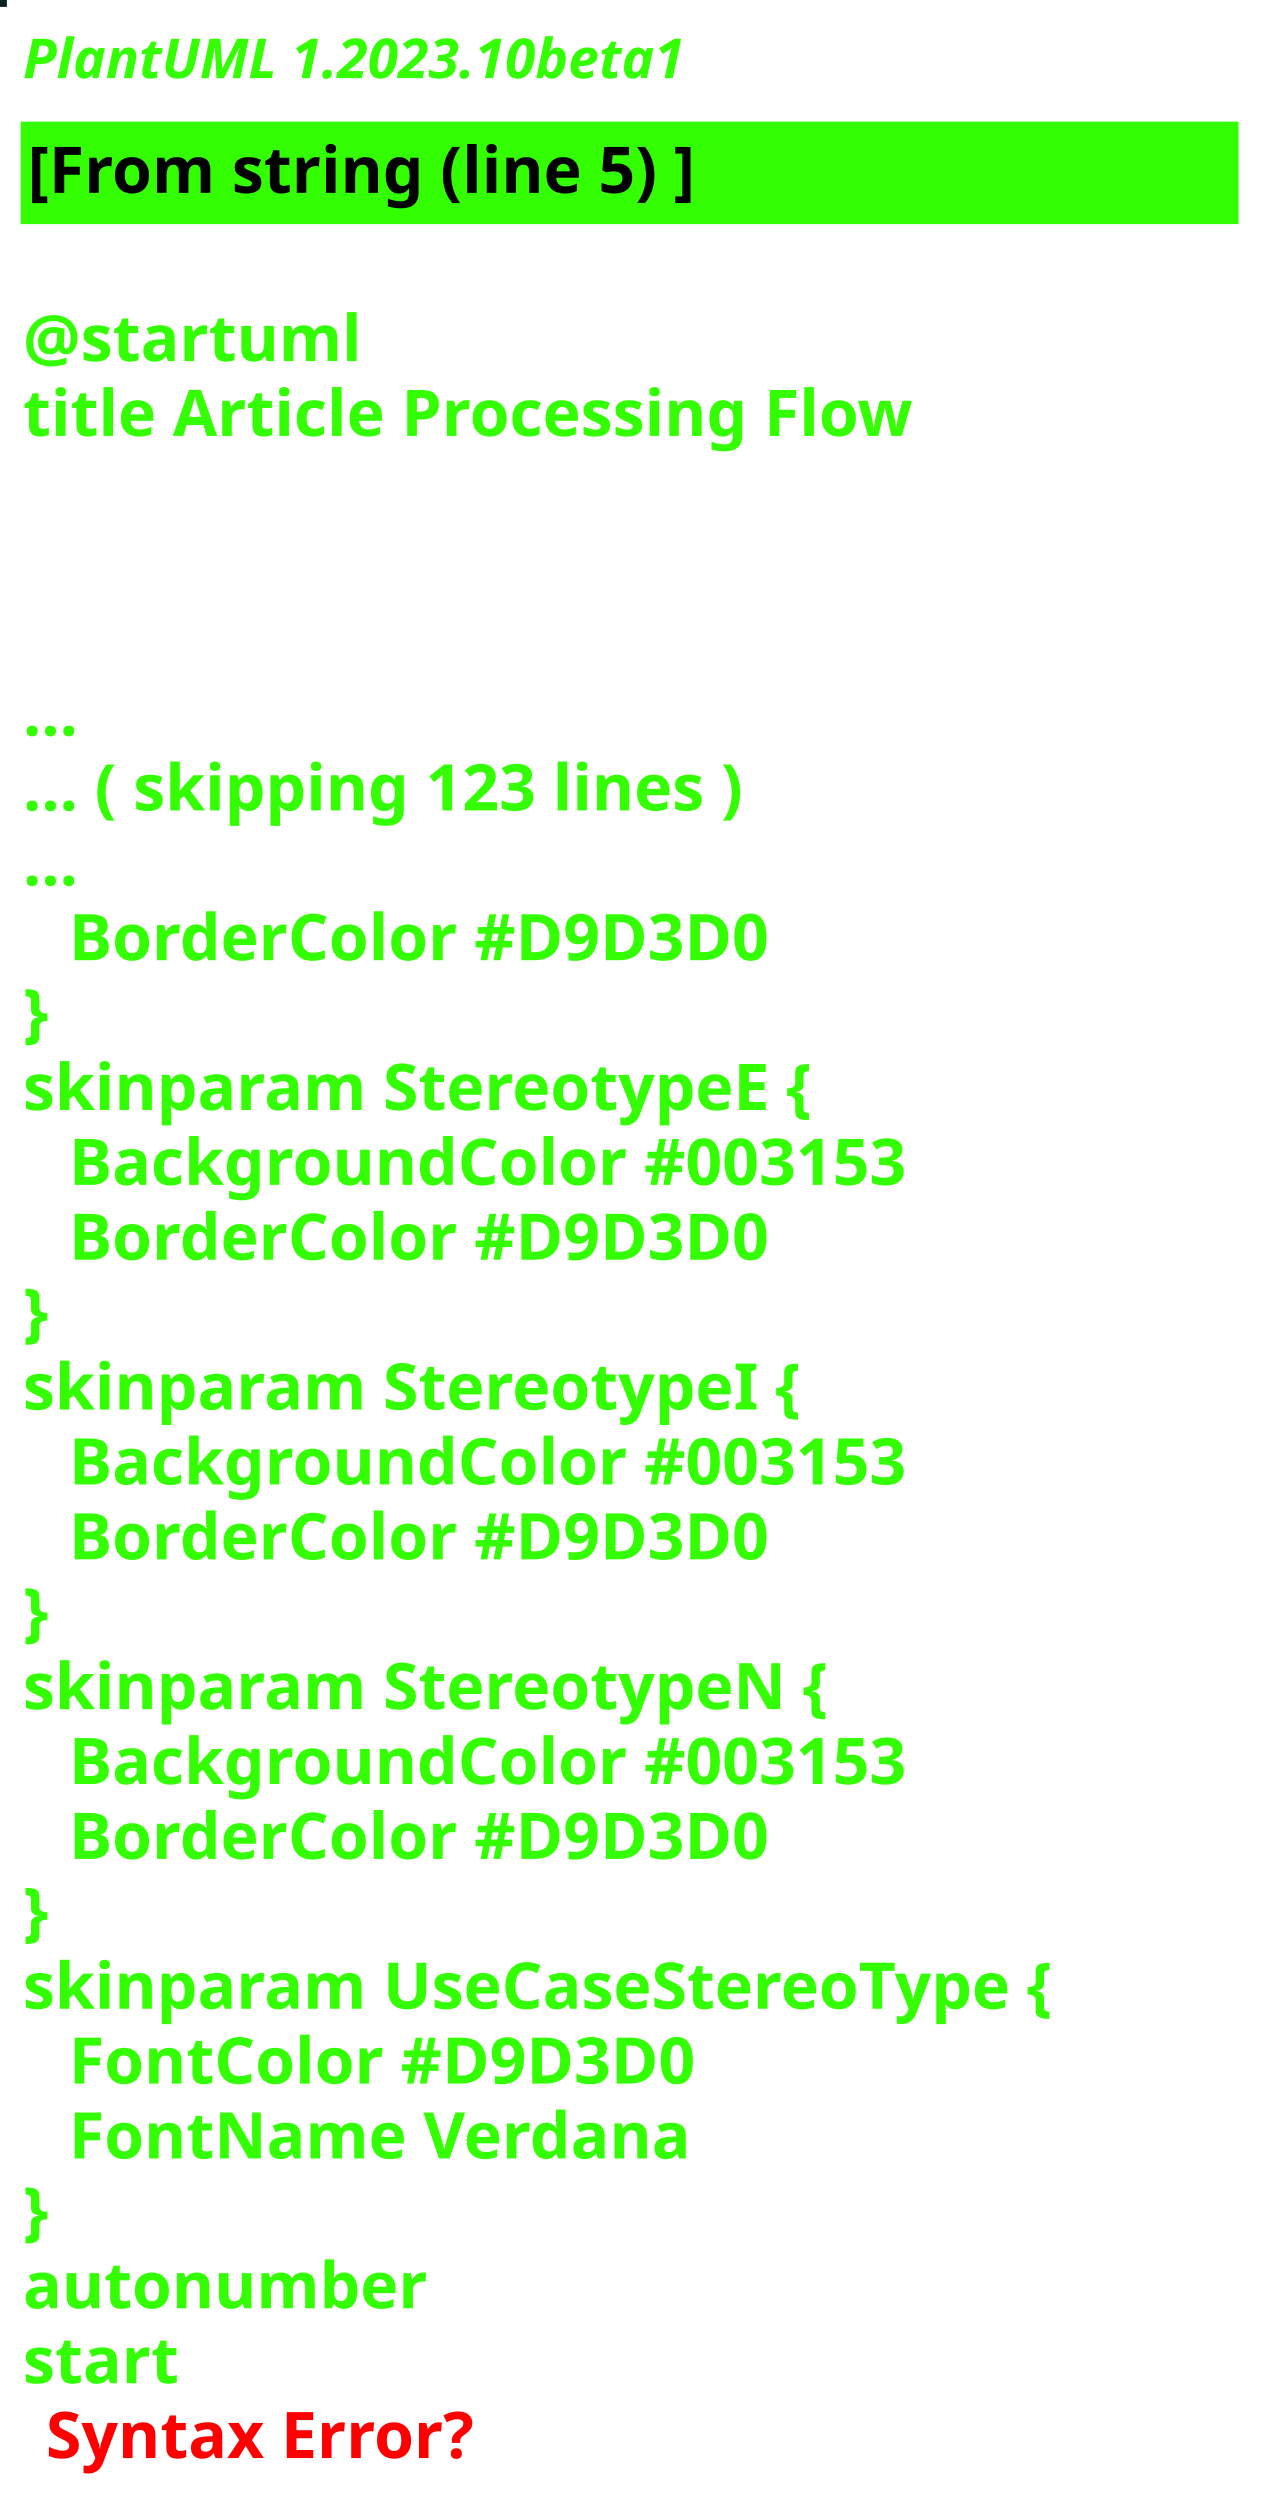
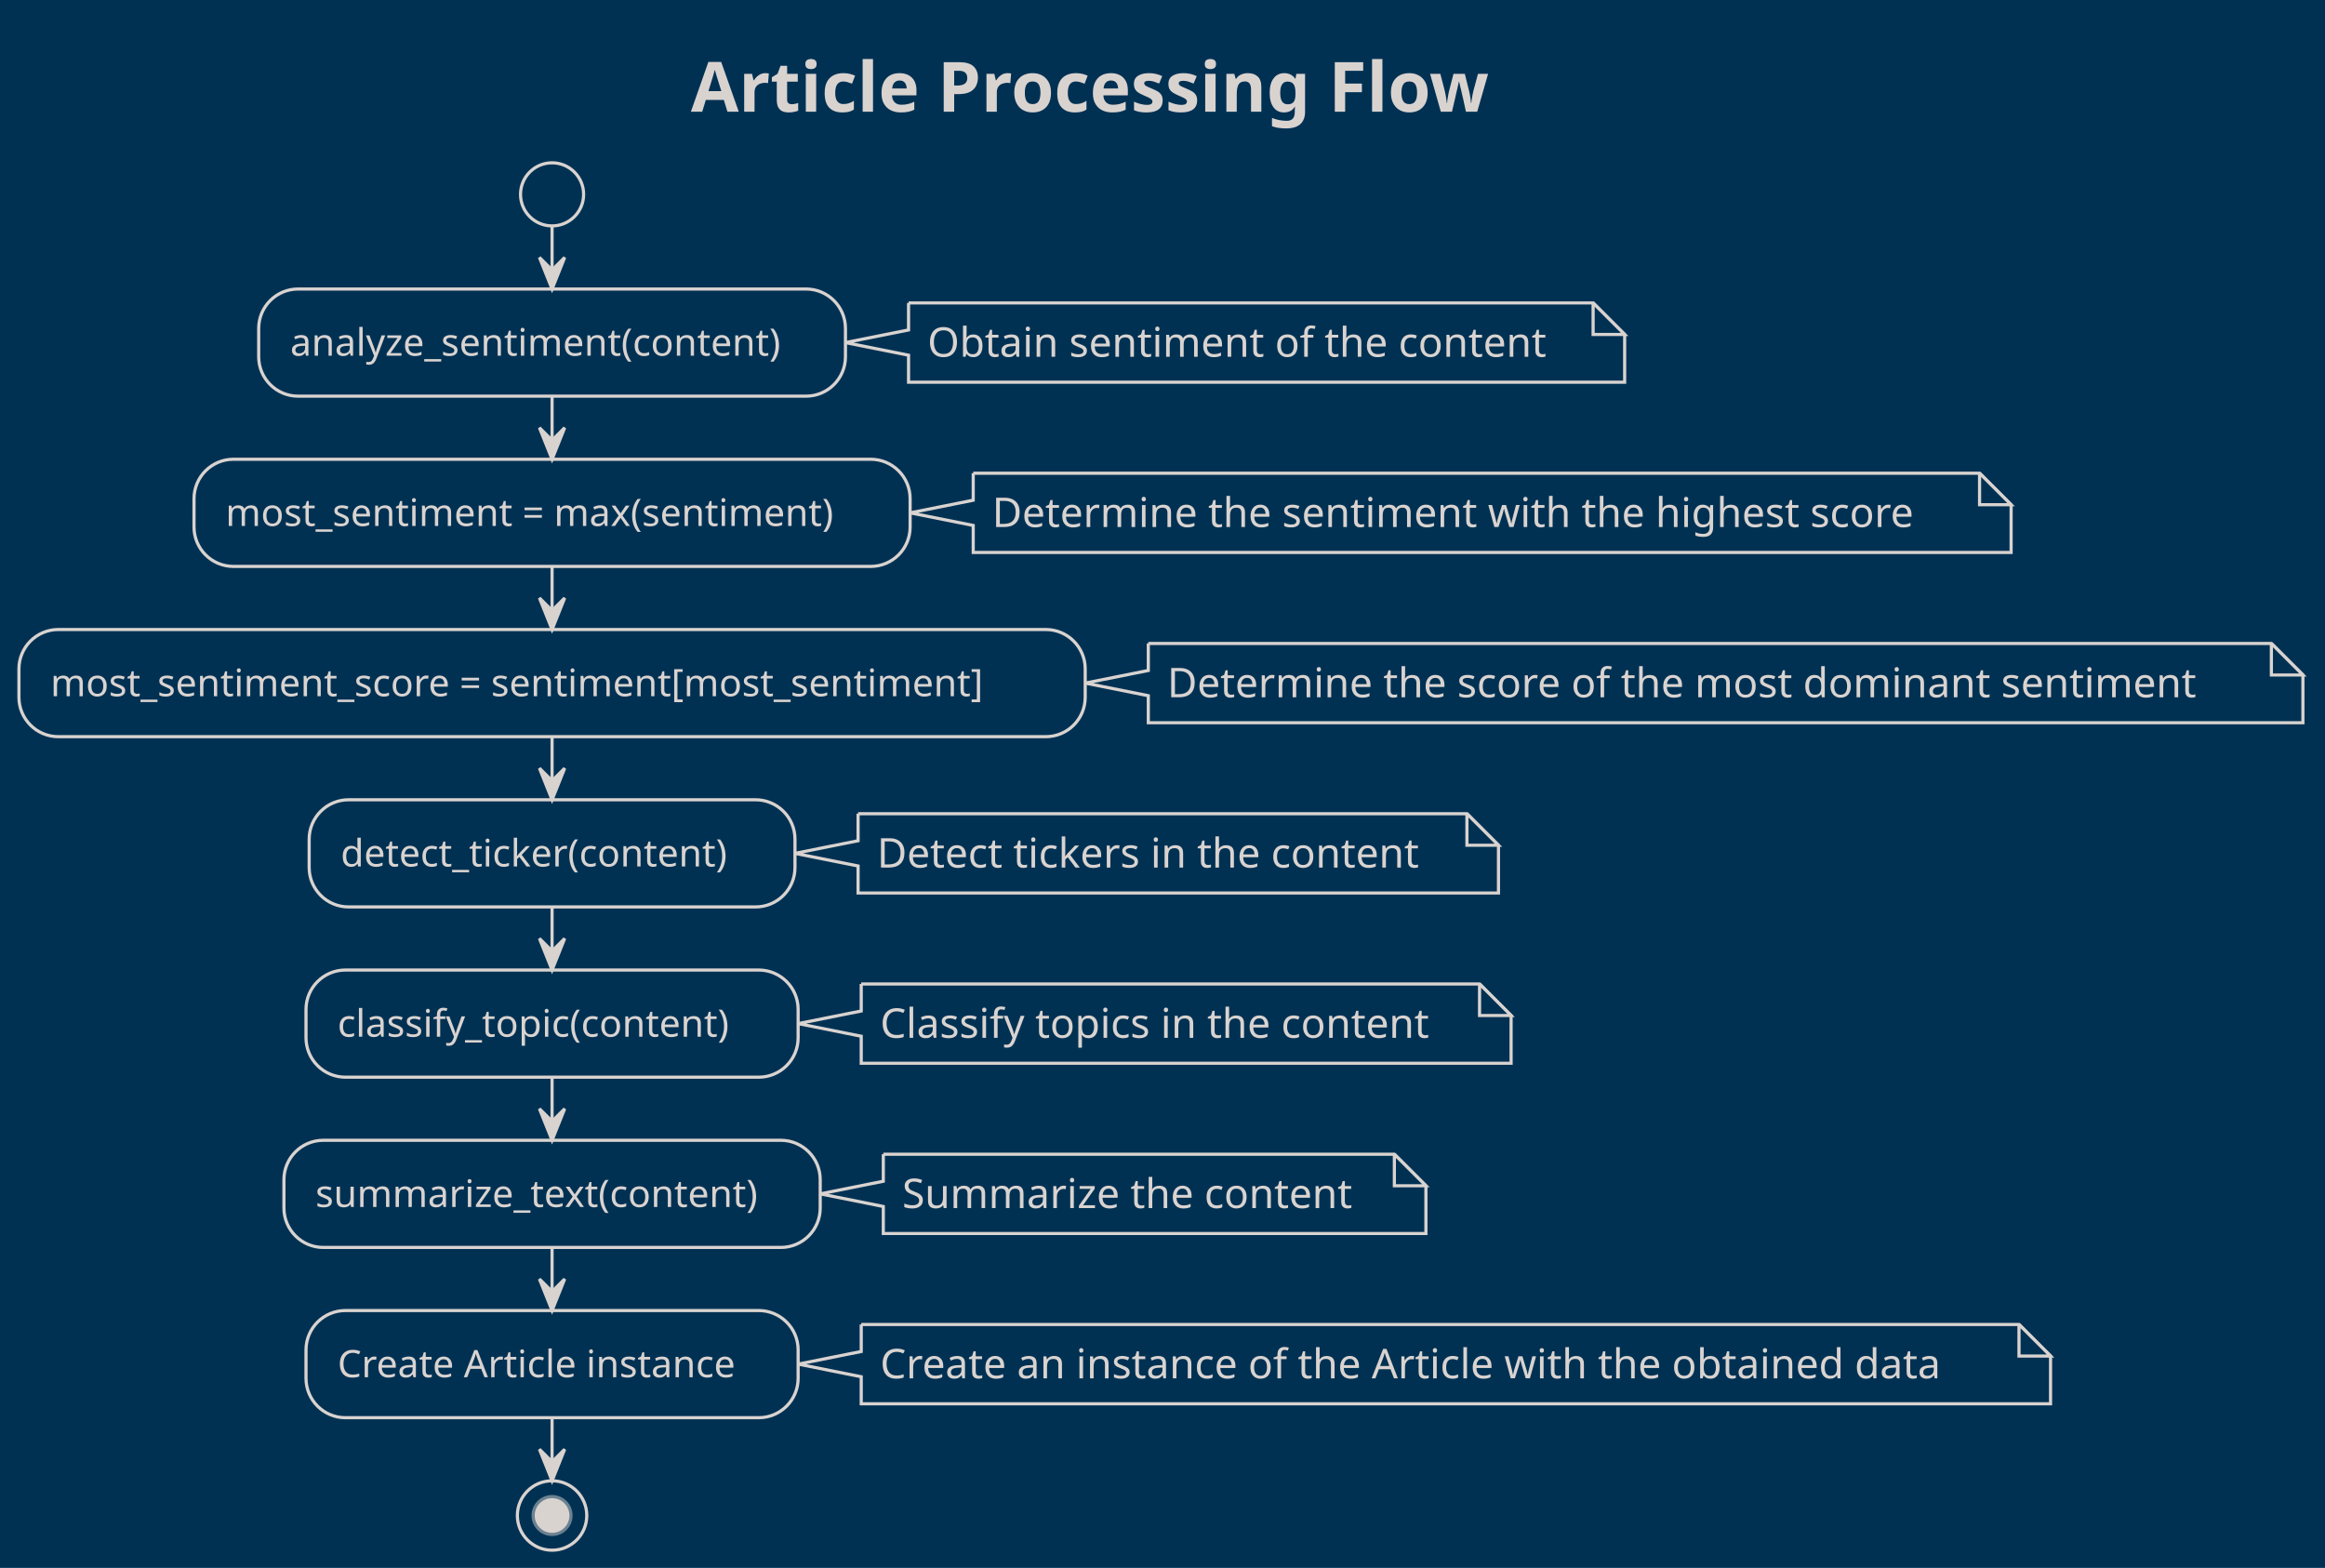
- <svg xmlns="http://www.w3.org/2000/svg" contentStyleType="text/css" height="544px" preserveAspectRatio="none" style="width:276px;height:544px;background:#000000;" version="1.1" viewBox="0 0 276 544" width="276px" zoomAndPan="magnify">
+ <svg xmlns="http://www.w3.org/2000/svg" contentStyleType="text/css" height="497px" preserveAspectRatio="none" style="width:737px;height:497px;background:#003153;" version="1.1" viewBox="0 0 737 497" width="737px" zoomAndPan="magnify">
  <defs />
  <g>
-     <rect fill="#0B2125" height="1" style="stroke:#0B2125;stroke-width:1.0;" width="1" x="0" y="0" />
-     <text fill="#33FF02" font-family="sans-serif" font-size="12" font-style="italic" font-weight="bold" lengthAdjust="spacing" textLength="175" x="5" y="17">PlantUML 1.2023.10beta1</text>
-     <rect fill="#33FF02" height="21.297" style="stroke:#33FF02;stroke-width:1.0;" width="264" x="5" y="26.969" />
-     <text fill="#000000" font-family="sans-serif" font-size="14" font-weight="bold" lengthAdjust="spacing" textLength="175" x="6" y="41.969">[From string (line 5) ]</text>
-     <text fill="#33FF02" font-family="sans-serif" font-size="14" font-weight="bold" lengthAdjust="spacing" textLength="5" x="5" y="62.266"> </text>
-     <text fill="#33FF02" font-family="sans-serif" font-size="14" font-weight="bold" lengthAdjust="spacing" textLength="86" x="5" y="78.562">@startuml</text>
-     <text fill="#33FF02" font-family="sans-serif" font-size="14" font-weight="bold" lengthAdjust="spacing" textLength="229" x="5" y="94.859">title Article Processing Flow</text>
-     <text fill="#33FF02" font-family="sans-serif" font-size="14" font-weight="bold" lengthAdjust="spacing" textLength="5" x="5" y="111.156"> </text>
-     <text fill="#33FF02" font-family="sans-serif" font-size="14" font-weight="bold" lengthAdjust="spacing" textLength="5" x="5" y="127.453"> </text>
-     <text fill="#33FF02" font-family="sans-serif" font-size="14" font-weight="bold" lengthAdjust="spacing" textLength="5" x="5" y="143.75"> </text>
-     <text fill="#33FF02" font-family="sans-serif" font-size="14" font-weight="bold" lengthAdjust="spacing" textLength="15" x="5" y="160.047">...</text>
-     <text fill="#33FF02" font-family="sans-serif" font-size="14" font-weight="bold" lengthAdjust="spacing" textLength="189" x="5" y="176.344">... ( skipping 123 lines )</text>
-     <text fill="#33FF02" font-family="sans-serif" font-size="14" font-weight="bold" lengthAdjust="spacing" textLength="15" x="5" y="192.641">...</text>
-     <text fill="#33FF02" font-family="sans-serif" font-size="14" font-weight="bold" lengthAdjust="spacing" textLength="176" x="15" y="208.938">BorderColor #D9D3D0</text>
-     <text fill="#33FF02" font-family="sans-serif" font-size="14" font-weight="bold" lengthAdjust="spacing" textLength="10" x="5" y="225.234">}</text>
-     <text fill="#33FF02" font-family="sans-serif" font-size="14" font-weight="bold" lengthAdjust="spacing" textLength="203" x="5" y="241.531">skinparam StereotypeE {</text>
-     <text fill="#33FF02" font-family="sans-serif" font-size="14" font-weight="bold" lengthAdjust="spacing" textLength="215" x="15" y="257.828">BackgroundColor #003153</text>
-     <text fill="#33FF02" font-family="sans-serif" font-size="14" font-weight="bold" lengthAdjust="spacing" textLength="176" x="15" y="274.125">BorderColor #D9D3D0</text>
-     <text fill="#33FF02" font-family="sans-serif" font-size="14" font-weight="bold" lengthAdjust="spacing" textLength="10" x="5" y="290.422">}</text>
-     <text fill="#33FF02" font-family="sans-serif" font-size="14" font-weight="bold" lengthAdjust="spacing" textLength="199" x="5" y="306.719">skinparam StereotypeI {</text>
-     <text fill="#33FF02" font-family="sans-serif" font-size="14" font-weight="bold" lengthAdjust="spacing" textLength="215" x="15" y="323.016">BackgroundColor #003153</text>
-     <text fill="#33FF02" font-family="sans-serif" font-size="14" font-weight="bold" lengthAdjust="spacing" textLength="176" x="15" y="339.312">BorderColor #D9D3D0</text>
-     <text fill="#33FF02" font-family="sans-serif" font-size="14" font-weight="bold" lengthAdjust="spacing" textLength="10" x="5" y="355.609">}</text>
-     <text fill="#33FF02" font-family="sans-serif" font-size="14" font-weight="bold" lengthAdjust="spacing" textLength="205" x="5" y="371.906">skinparam StereotypeN {</text>
-     <text fill="#33FF02" font-family="sans-serif" font-size="14" font-weight="bold" lengthAdjust="spacing" textLength="215" x="15" y="388.203">BackgroundColor #003153</text>
-     <text fill="#33FF02" font-family="sans-serif" font-size="14" font-weight="bold" lengthAdjust="spacing" textLength="176" x="15" y="404.5">BorderColor #D9D3D0</text>
-     <text fill="#33FF02" font-family="sans-serif" font-size="14" font-weight="bold" lengthAdjust="spacing" textLength="10" x="5" y="420.797">}</text>
-     <text fill="#33FF02" font-family="sans-serif" font-size="14" font-weight="bold" lengthAdjust="spacing" textLength="264" x="5" y="437.094">skinparam UseCaseStereoType {</text>
-     <text fill="#33FF02" font-family="sans-serif" font-size="14" font-weight="bold" lengthAdjust="spacing" textLength="159" x="15" y="453.391">FontColor #D9D3D0</text>
-     <text fill="#33FF02" font-family="sans-serif" font-size="14" font-weight="bold" lengthAdjust="spacing" textLength="154" x="15" y="469.688">FontName Verdana</text>
-     <text fill="#33FF02" font-family="sans-serif" font-size="14" font-weight="bold" lengthAdjust="spacing" textLength="10" x="5" y="485.984">}</text>
-     <text fill="#33FF02" font-family="sans-serif" font-size="14" font-weight="bold" lengthAdjust="spacing" textLength="99" x="5" y="502.281">autonumber</text>
-     <text fill="#33FF02" font-family="sans-serif" font-size="14" font-weight="bold" lengthAdjust="spacing" text-decoration="wavy underline" textLength="42" x="5" y="518.578">start</text>
-     <text fill="#FF0000" font-family="sans-serif" font-size="14" font-weight="bold" lengthAdjust="spacing" textLength="109" x="10" y="534.875">Syntax Error?</text>
+     <rect fill="#003153" height="497" style="stroke:none;stroke-width:1.0;" width="737" x="0" y="0" />
+     <text fill="#D9D3D0" font-family="Verdana" font-size="22" font-weight="bold" lengthAdjust="spacing" textLength="296" x="219" y="35.421">Article Processing Flow</text>
+     <ellipse cx="175" cy="61.609" fill="#003153" rx="10" ry="10" style="stroke:#D9D3D0;stroke-width:1.0;" />
+     <path d="M288,96.027 L288,104.594 L268,108.594 L288,112.594 L288,121.16 A0,0 0 0 0 288,121.16 L515,121.16 A0,0 0 0 0 515,121.16 L515,106.027 L505,96.027 L288,96.027 A0,0 0 0 0 288,96.027 " fill="#003153" style="stroke:#D9D3D0;stroke-width:1.0;" />
+     <path d="M505,96.027 L505,106.027 L515,106.027 L505,96.027 " fill="#003153" style="stroke:#D9D3D0;stroke-width:1.0;" />
+     <text fill="#D9D3D0" font-family="Verdana" font-size="13" lengthAdjust="spacing" textLength="206" x="294" y="113.094">Obtain sentiment of the content</text>
+     <rect fill="#003153" height="33.969" rx="12.5" ry="12.5" style="stroke:#D9D3D0;stroke-width:1.0;" width="186" x="82" y="91.609" />
+     <text fill="#D9D3D0" font-family="Verdana" font-size="12" lengthAdjust="spacing" textLength="166" x="92" y="112.748">analyze_sentiment(content)</text>
+     <path d="M308.5,149.996 L308.5,158.562 L288.5,162.562 L308.5,166.562 L308.5,175.129 A0,0 0 0 0 308.5,175.129 L637.5,175.129 A0,0 0 0 0 637.5,175.129 L637.5,159.996 L627.5,149.996 L308.5,149.996 A0,0 0 0 0 308.5,149.996 " fill="#003153" style="stroke:#D9D3D0;stroke-width:1.0;" />
+     <path d="M627.5,149.996 L627.5,159.996 L637.5,159.996 L627.5,149.996 " fill="#003153" style="stroke:#D9D3D0;stroke-width:1.0;" />
+     <text fill="#D9D3D0" font-family="Verdana" font-size="13" lengthAdjust="spacing" textLength="308" x="314.5" y="167.063">Determine the sentiment with the highest score</text>
+     <rect fill="#003153" height="33.969" rx="12.5" ry="12.5" style="stroke:#D9D3D0;stroke-width:1.0;" width="227" x="61.5" y="145.578" />
+     <text fill="#D9D3D0" font-family="Verdana" font-size="12" lengthAdjust="spacing" textLength="207" x="71.5" y="166.717">most_sentiment = max(sentiment)</text>
+     <path d="M364,203.965 L364,212.531 L344,216.531 L364,220.531 L364,229.098 A0,0 0 0 0 364,229.098 L730,229.098 A0,0 0 0 0 730,229.098 L730,213.965 L720,203.965 L364,203.965 A0,0 0 0 0 364,203.965 " fill="#003153" style="stroke:#D9D3D0;stroke-width:1.0;" />
+     <path d="M720,203.965 L720,213.965 L730,213.965 L720,203.965 " fill="#003153" style="stroke:#D9D3D0;stroke-width:1.0;" />
+     <text fill="#D9D3D0" font-family="Verdana" font-size="13" lengthAdjust="spacing" textLength="345" x="370" y="221.032">Determine the score of the most dominant sentiment</text>
+     <rect fill="#003153" height="33.969" rx="12.5" ry="12.5" style="stroke:#D9D3D0;stroke-width:1.0;" width="338" x="6" y="199.547" />
+     <text fill="#D9D3D0" font-family="Verdana" font-size="12" lengthAdjust="spacing" textLength="318" x="16" y="220.685">most_sentiment_score = sentiment[most_sentiment]</text>
+     <path d="M272,257.934 L272,266.5 L252,270.5 L272,274.5 L272,283.066 A0,0 0 0 0 272,283.066 L475,283.066 A0,0 0 0 0 475,283.066 L475,267.934 L465,257.934 L272,257.934 A0,0 0 0 0 272,257.934 " fill="#003153" style="stroke:#D9D3D0;stroke-width:1.0;" />
+     <path d="M465,257.934 L465,267.934 L475,267.934 L465,257.934 " fill="#003153" style="stroke:#D9D3D0;stroke-width:1.0;" />
+     <text fill="#D9D3D0" font-family="Verdana" font-size="13" lengthAdjust="spacing" textLength="182" x="278" y="275">Detect tickers in the content</text>
+     <rect fill="#003153" height="33.969" rx="12.5" ry="12.5" style="stroke:#D9D3D0;stroke-width:1.0;" width="154" x="98" y="253.516" />
+     <text fill="#D9D3D0" font-family="Verdana" font-size="12" lengthAdjust="spacing" textLength="134" x="108" y="274.654">detect_ticker(content)</text>
+     <path d="M273,311.902 L273,320.469 L253,324.469 L273,328.469 L273,337.035 A0,0 0 0 0 273,337.035 L479,337.035 A0,0 0 0 0 479,337.035 L479,321.902 L469,311.902 L273,311.902 A0,0 0 0 0 273,311.902 " fill="#003153" style="stroke:#D9D3D0;stroke-width:1.0;" />
+     <path d="M469,311.902 L469,321.902 L479,321.902 L469,311.902 " fill="#003153" style="stroke:#D9D3D0;stroke-width:1.0;" />
+     <text fill="#D9D3D0" font-family="Verdana" font-size="13" lengthAdjust="spacing" textLength="185" x="279" y="328.969">Classify topics in the content</text>
+     <rect fill="#003153" height="33.969" rx="12.5" ry="12.5" style="stroke:#D9D3D0;stroke-width:1.0;" width="156" x="97" y="307.484" />
+     <text fill="#D9D3D0" font-family="Verdana" font-size="12" lengthAdjust="spacing" textLength="136" x="107" y="328.623">classify_topic(content)</text>
+     <path d="M280,365.871 L280,374.438 L260,378.438 L280,382.438 L280,391.004 A0,0 0 0 0 280,391.004 L452,391.004 A0,0 0 0 0 452,391.004 L452,375.871 L442,365.871 L280,365.871 A0,0 0 0 0 280,365.871 " fill="#003153" style="stroke:#D9D3D0;stroke-width:1.0;" />
+     <path d="M442,365.871 L442,375.871 L452,375.871 L442,365.871 " fill="#003153" style="stroke:#D9D3D0;stroke-width:1.0;" />
+     <text fill="#D9D3D0" font-family="Verdana" font-size="13" lengthAdjust="spacing" textLength="151" x="286" y="382.938">Summarize the content</text>
+     <rect fill="#003153" height="33.969" rx="12.5" ry="12.5" style="stroke:#D9D3D0;stroke-width:1.0;" width="170" x="90" y="361.453" />
+     <text fill="#D9D3D0" font-family="Verdana" font-size="12" lengthAdjust="spacing" textLength="150" x="100" y="382.592">summarize_text(content)</text>
+     <path d="M273,419.84 L273,428.406 L253,432.406 L273,436.406 L273,444.973 A0,0 0 0 0 273,444.973 L650,444.973 A0,0 0 0 0 650,444.973 L650,429.84 L640,419.84 L273,419.84 A0,0 0 0 0 273,419.84 " fill="#003153" style="stroke:#D9D3D0;stroke-width:1.0;" />
+     <path d="M640,419.84 L640,429.84 L650,429.84 L640,419.84 " fill="#003153" style="stroke:#D9D3D0;stroke-width:1.0;" />
+     <text fill="#D9D3D0" font-family="Verdana" font-size="13" lengthAdjust="spacing" textLength="356" x="279" y="436.907">Create an instance of the Article with the obtained data</text>
+     <rect fill="#003153" height="33.969" rx="12.5" ry="12.5" style="stroke:#D9D3D0;stroke-width:1.0;" width="156" x="97" y="415.422" />
+     <text fill="#D9D3D0" font-family="Verdana" font-size="12" lengthAdjust="spacing" textLength="136" x="107" y="436.56">Create Article instance</text>
+     <ellipse cx="175" cy="480.391" fill="#003153" rx="11" ry="11" style="stroke:#D9D3D0;stroke-width:1.0;" />
+     <ellipse cx="175" cy="480.391" fill="#D9D3D0" rx="6" ry="6" style="stroke:#6C8291;stroke-width:1.0;" />
+     <line style="stroke:#D9D3D0;stroke-width:1.0;" x1="175" x2="175" y1="71.609" y2="91.609" />
+     <polygon fill="#D9D3D0" points="171,81.609,175,91.609,179,81.609,175,85.609" style="stroke:#D9D3D0;stroke-width:1.0;" />
+     <line style="stroke:#D9D3D0;stroke-width:1.0;" x1="175" x2="175" y1="125.578" y2="145.578" />
+     <polygon fill="#D9D3D0" points="171,135.578,175,145.578,179,135.578,175,139.578" style="stroke:#D9D3D0;stroke-width:1.0;" />
+     <line style="stroke:#D9D3D0;stroke-width:1.0;" x1="175" x2="175" y1="179.547" y2="199.547" />
+     <polygon fill="#D9D3D0" points="171,189.547,175,199.547,179,189.547,175,193.547" style="stroke:#D9D3D0;stroke-width:1.0;" />
+     <line style="stroke:#D9D3D0;stroke-width:1.0;" x1="175" x2="175" y1="233.516" y2="253.516" />
+     <polygon fill="#D9D3D0" points="171,243.516,175,253.516,179,243.516,175,247.516" style="stroke:#D9D3D0;stroke-width:1.0;" />
+     <line style="stroke:#D9D3D0;stroke-width:1.0;" x1="175" x2="175" y1="287.484" y2="307.484" />
+     <polygon fill="#D9D3D0" points="171,297.484,175,307.484,179,297.484,175,301.484" style="stroke:#D9D3D0;stroke-width:1.0;" />
+     <line style="stroke:#D9D3D0;stroke-width:1.0;" x1="175" x2="175" y1="341.453" y2="361.453" />
+     <polygon fill="#D9D3D0" points="171,351.453,175,361.453,179,351.453,175,355.453" style="stroke:#D9D3D0;stroke-width:1.0;" />
+     <line style="stroke:#D9D3D0;stroke-width:1.0;" x1="175" x2="175" y1="395.422" y2="415.422" />
+     <polygon fill="#D9D3D0" points="171,405.422,175,415.422,179,405.422,175,409.422" style="stroke:#D9D3D0;stroke-width:1.0;" />
+     <line style="stroke:#D9D3D0;stroke-width:1.0;" x1="175" x2="175" y1="449.391" y2="469.391" />
+     <polygon fill="#D9D3D0" points="171,459.391,175,469.391,179,459.391,175,463.391" style="stroke:#D9D3D0;stroke-width:1.0;" />
  </g>
</svg>
